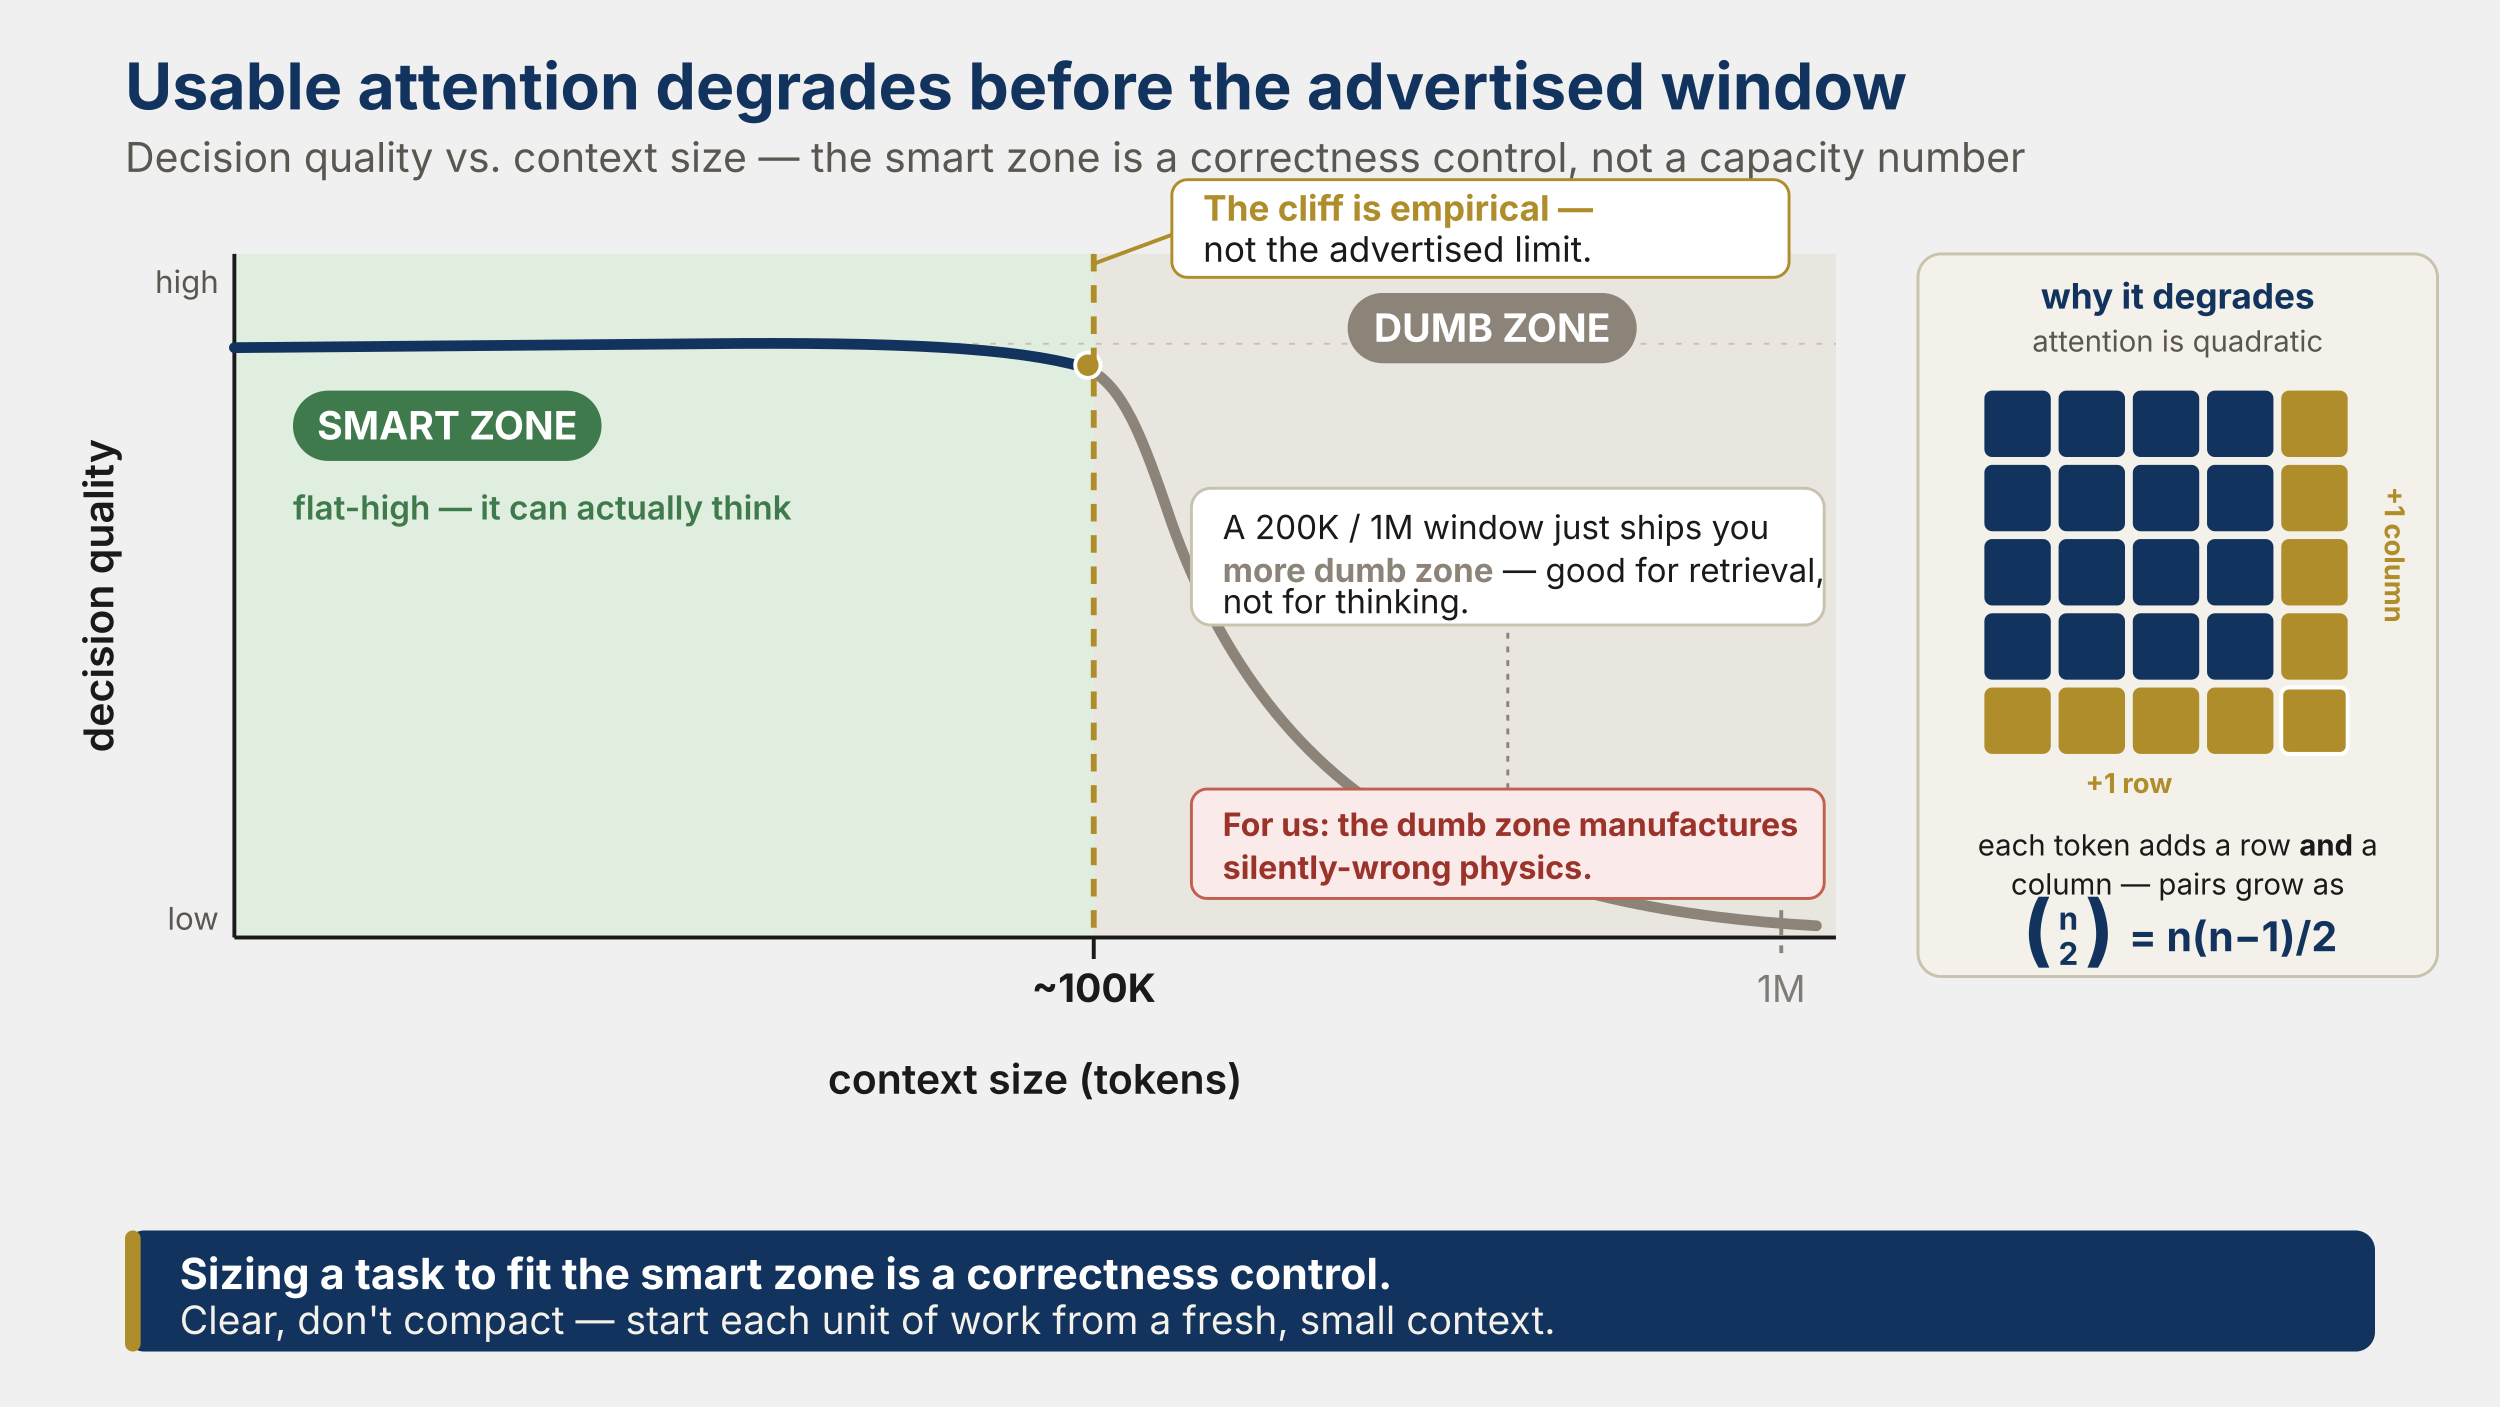
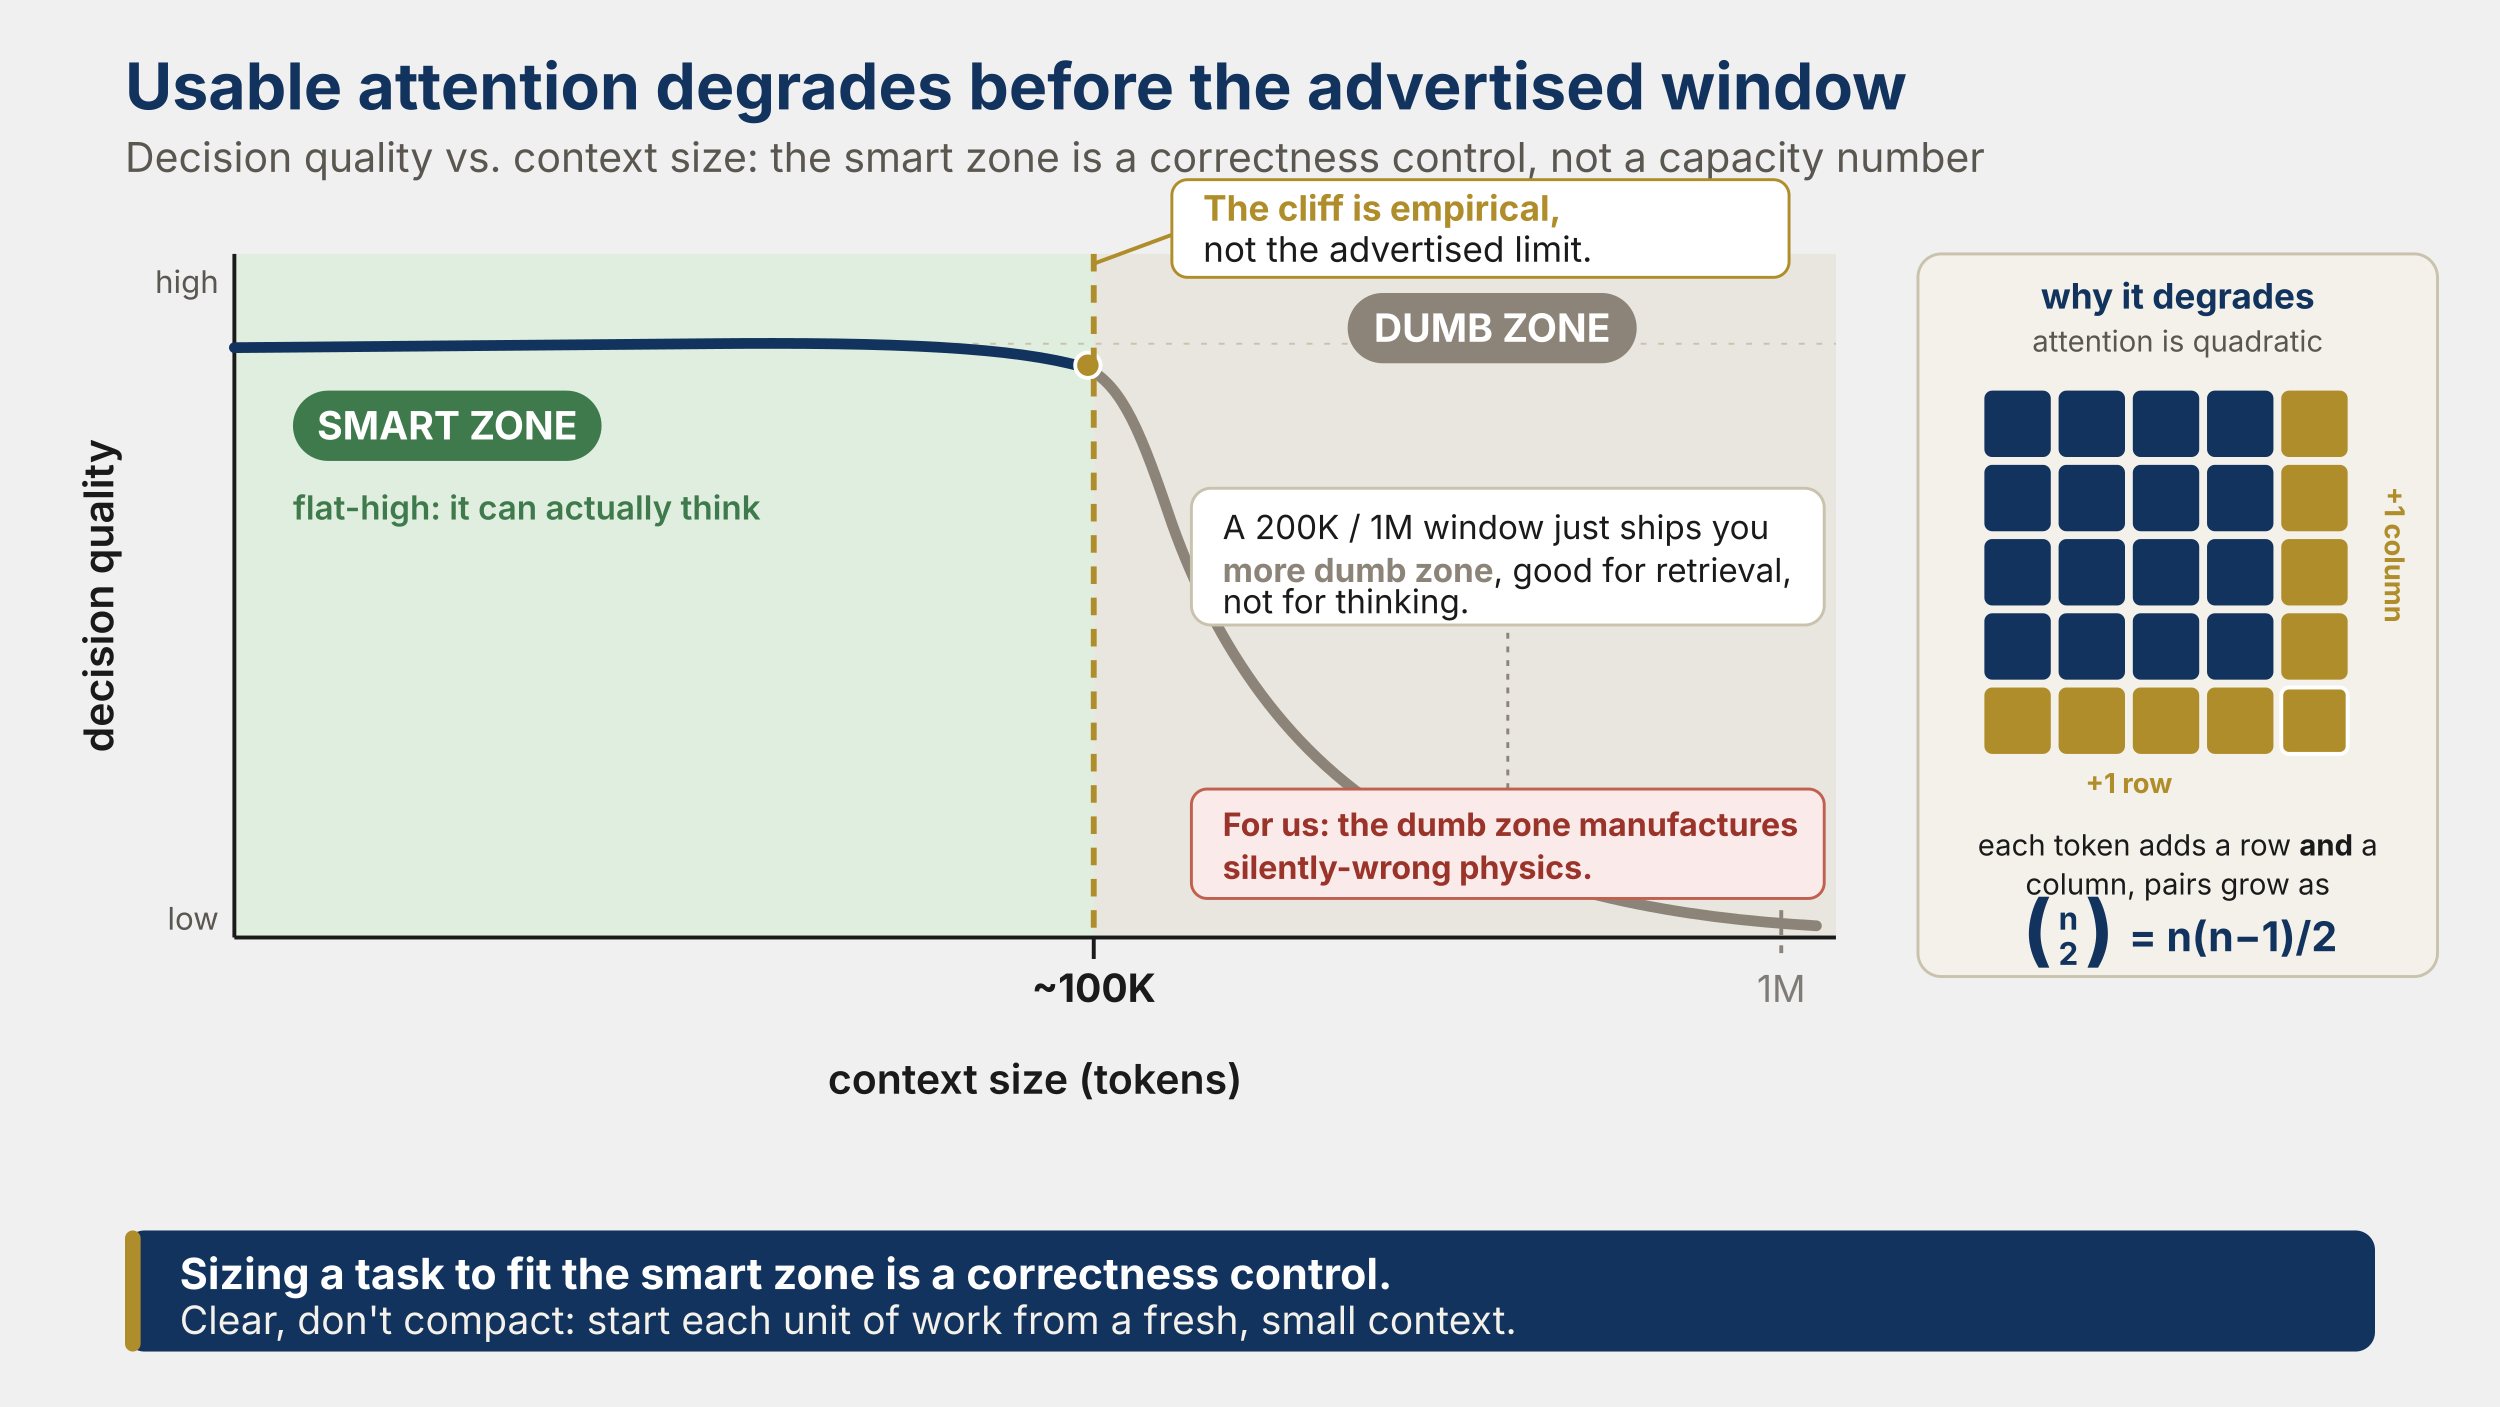
- <svg xmlns="http://www.w3.org/2000/svg" viewBox="0 0 1280 720" font-family="system-ui, -apple-system, Segoe UI, sans-serif" style="--primary:#11335d; --accent:#b08d2b; --ink:#1a1a1a; --neutral:#f3f1ea; --paper:#ffffff; --stroke:#c9c2ad; --smart:#3f7a4c; --smart-fill:#dfeede; --dumb:#8c8478; --dumb-fill:#e8e6df; --muted:#5a5650; --alert:#9a342a; --alert-fill:#fbeaea; --alert-stroke:#c2604f;">
+ <svg xmlns="http://www.w3.org/2000/svg" viewBox="0 0 1280 720" font-family="system-ui, -apple-system, Segoe UI, sans-serif" style="--primary:#002452; --accent:#b08d2b; --ink:#1a1a1a; --neutral:#f3f1ea; --paper:#ffffff; --stroke:#c9c2ad; --smart:#3f7a4c; --smart-fill:#dfeede; --dumb:#8c8478; --dumb-fill:#e8e6df; --muted:#5a5650; --alert:#9a342a; --alert-fill:#fbeaea; --alert-stroke:#c2604f;">
  <text x="64" y="56" fill="var(--primary,#11335d)" font-weight="700" font-size="33">Usable attention degrades before the advertised window</text>
-   <text x="64" y="88" fill="var(--muted,#5a5650)" font-size="21">Decision quality vs. context size — the smart zone is a correctness control, not a capacity number</text>
+   <text x="64" y="88" fill="var(--muted,#5a5650)" font-size="21">Decision quality vs. context size: the smart zone is a correctness control, not a capacity number</text>
  <rect x="120" y="130" width="440" height="350" fill="var(--smart-fill,#dfeede)" />
  <rect x="560" y="130" width="380" height="350" fill="var(--dumb-fill,#e8e6df)" />
  <line x1="120" y1="176" x2="940" y2="176" stroke="var(--stroke,#c9c2ad)" stroke-width="1" stroke-dasharray="3 6" />
  <line x1="120" y1="480" x2="940" y2="480" stroke="var(--ink,#1a1a1a)" stroke-width="2" />
  <line x1="120" y1="480" x2="120" y2="130" stroke="var(--ink,#1a1a1a)" stroke-width="2" />
  <text x="58" y="305" fill="var(--ink,#1a1a1a)" font-size="21" font-weight="600" transform="rotate(-90 58 305)" text-anchor="middle">decision quality</text>
  <text x="112" y="150" fill="var(--muted,#5a5650)" font-size="16" text-anchor="end">high</text>
  <text x="112" y="476" fill="var(--muted,#5a5650)" font-size="16" text-anchor="end">low</text>
  <text x="530" y="560" fill="var(--ink,#1a1a1a)" font-size="21" font-weight="600" text-anchor="middle">context size (tokens)</text>
  <path d="M 120 178 L 360 176 C 460 175, 520 178, 555 188" fill="none" stroke="var(--primary,#11335d)" stroke-width="5.5" stroke-linecap="round" />
  <path d="M 555 188            C 575 196, 585 224, 600 268            C 622 330, 660 388, 720 422            C 790 458, 860 470, 930 474" fill="none" stroke="var(--dumb,#8c8478)" stroke-width="5.5" stroke-linecap="round" />
  <circle cx="557" cy="187" r="6.5" fill="var(--accent,#b08d2b)" stroke="#ffffff" stroke-width="2" />
  <line x1="560" y1="130" x2="560" y2="480" stroke="var(--accent,#b08d2b)" stroke-width="3" stroke-dasharray="9 7" />
  <line x1="560" y1="480" x2="560" y2="491" stroke="var(--ink,#1a1a1a)" stroke-width="2" />
  <text x="560" y="513" fill="var(--ink,#1a1a1a)" font-size="20" font-weight="700" text-anchor="middle">~100K</text>
  <line x1="912" y1="466" x2="912" y2="491" stroke="var(--dumb,#8c8478)" stroke-width="2" stroke-dasharray="4 5" />
  <text x="912" y="513" fill="var(--muted,#5a5650)" font-size="19" text-anchor="middle" opacity="0.75">1M</text>
  <line x1="560" y1="135" x2="606" y2="118" stroke="var(--accent,#b08d2b)" stroke-width="2" />
  <rect x="600" y="92" width="316" height="50" rx="8" fill="var(--paper,#ffffff)" stroke="var(--accent,#b08d2b)" stroke-width="1.5" />
-   <text x="616" y="113" font-size="18" font-weight="700" fill="var(--accent,#b08d2b)">The cliff is empirical —</text>
+   <text x="616" y="113" font-size="18" font-weight="700" fill="var(--accent,#b08d2b)">The cliff is empirical,</text>
  <text x="616" y="134" font-size="18" fill="var(--ink,#1a1a1a)">not the advertised limit.</text>
  <rect x="150" y="200" width="158" height="36" rx="18" fill="var(--smart,#3f7a4c)" />
  <text x="229" y="225" font-size="20" font-weight="700" fill="#ffffff" text-anchor="middle">SMART ZONE</text>
-   <text x="150" y="266" font-size="17" fill="var(--smart,#3f7a4c)" font-weight="600">flat-high — it can actually think</text>
+   <text x="150" y="266" font-size="17" fill="var(--smart,#3f7a4c)" font-weight="600">flat-high: it can actually think</text>
  <rect x="690" y="150" width="148" height="36" rx="18" fill="var(--dumb,#8c8478)" />
  <text x="764" y="175" font-size="20" font-weight="700" fill="#ffffff" text-anchor="middle">DUMB ZONE</text>
  <line x1="772" y1="446" x2="772" y2="320" stroke="var(--dumb,#8c8478)" stroke-width="1.5" stroke-dasharray="3 4" />
  <circle cx="772" cy="446" r="4.5" fill="var(--dumb,#8c8478)" />
  <rect x="610" y="250" width="324" height="70" rx="10" fill="var(--paper,#ffffff)" stroke="var(--stroke,#c9c2ad)" stroke-width="1.5" />
  <text x="626" y="276" font-size="17" fill="var(--ink,#1a1a1a)">A 200K / 1M window just ships you</text>
  <text x="626" y="298" font-size="17" fill="var(--ink,#1a1a1a)">
-     <tspan font-weight="700" fill="var(--dumb,#8c8478)">more dumb zone</tspan> — good for retrieval,</text>
+     <tspan font-weight="700" fill="var(--dumb,#8c8478)">more dumb zone</tspan>, good for retrieval,</text>
  <text x="626" y="314" font-size="17" fill="var(--ink,#1a1a1a)">not for thinking.</text>
  <rect x="610" y="404" width="324" height="56" rx="8" fill="var(--alert-fill,#fbeaea)" stroke="var(--alert-stroke,#c2604f)" stroke-width="1.5" />
  <text x="626" y="428" font-size="16.5" font-weight="700" fill="var(--alert,#9a342a)">For us: the dumb zone manufactures</text>
  <text x="626" y="450" font-size="16.5" font-weight="700" fill="var(--alert,#9a342a)">silently-wrong physics.</text>
  <rect x="982" y="130" width="266" height="370" rx="12" fill="var(--neutral,#f3f1ea)" stroke="var(--stroke,#c9c2ad)" stroke-width="1.5" />
  <text x="1115" y="158" font-size="18" font-weight="700" fill="var(--primary,#11335d)" text-anchor="middle">why it degrades</text>
  <text x="1115" y="180" font-size="15" fill="var(--muted,#5a5650)" text-anchor="middle">attention is quadratic</text>
  <g fill="var(--primary,#11335d)">
    <rect x="1016" y="200" width="34" height="34" rx="4" />
    <rect x="1054" y="200" width="34" height="34" rx="4" />
    <rect x="1092" y="200" width="34" height="34" rx="4" />
    <rect x="1130" y="200" width="34" height="34" rx="4" />
    <rect x="1016" y="238" width="34" height="34" rx="4" />
    <rect x="1054" y="238" width="34" height="34" rx="4" />
    <rect x="1092" y="238" width="34" height="34" rx="4" />
    <rect x="1130" y="238" width="34" height="34" rx="4" />
    <rect x="1016" y="276" width="34" height="34" rx="4" />
    <rect x="1054" y="276" width="34" height="34" rx="4" />
    <rect x="1092" y="276" width="34" height="34" rx="4" />
    <rect x="1130" y="276" width="34" height="34" rx="4" />
    <rect x="1016" y="314" width="34" height="34" rx="4" />
    <rect x="1054" y="314" width="34" height="34" rx="4" />
    <rect x="1092" y="314" width="34" height="34" rx="4" />
    <rect x="1130" y="314" width="34" height="34" rx="4" />
  </g>
  <g fill="var(--accent,#b08d2b)">
    <rect x="1016" y="352" width="34" height="34" rx="4" />
    <rect x="1054" y="352" width="34" height="34" rx="4" />
    <rect x="1092" y="352" width="34" height="34" rx="4" />
    <rect x="1130" y="352" width="34" height="34" rx="4" />
  </g>
  <g fill="var(--accent,#b08d2b)">
    <rect x="1168" y="200" width="34" height="34" rx="4" />
    <rect x="1168" y="238" width="34" height="34" rx="4" />
    <rect x="1168" y="276" width="34" height="34" rx="4" />
    <rect x="1168" y="314" width="34" height="34" rx="4" />
    <rect x="1168" y="352" width="34" height="34" rx="4" />
  </g>
  <rect x="1168" y="352" width="34" height="34" rx="4" fill="var(--accent,#b08d2b)" stroke="#ffffff" stroke-width="2" />
  <text x="1221" y="284" font-size="14" font-weight="700" fill="var(--accent,#b08d2b)" text-anchor="middle" transform="rotate(90 1221 284)">+1 column</text>
  <text x="1090" y="406" font-size="14" font-weight="700" fill="var(--accent,#b08d2b)" text-anchor="middle">+1 row</text>
  <text x="1115" y="438" font-size="15" fill="var(--ink,#1a1a1a)" text-anchor="middle">each token adds a row <tspan font-weight="700">and</tspan> a</text>
-   <text x="1115" y="458" font-size="15" fill="var(--ink,#1a1a1a)" text-anchor="middle">column — pairs grow as</text>
+   <text x="1115" y="458" font-size="15" fill="var(--ink,#1a1a1a)" text-anchor="middle">column, pairs grow as</text>
  <g fill="var(--primary,#11335d)" font-weight="700">
    <text x="1043" y="490" font-size="40" text-anchor="middle">(</text>
    <text x="1075" y="490" font-size="40" text-anchor="middle">)</text>
    <text x="1059" y="476" font-size="16" text-anchor="middle">n</text>
    <text x="1059" y="494" font-size="16" text-anchor="middle">2</text>
    <text x="1090" y="487" font-size="21" text-anchor="start">= n(n−1)/2</text>
  </g>
  <rect x="64" y="630" width="1152" height="62" rx="10" fill="var(--primary,#11335d)" />
  <rect x="64" y="630" width="8" height="62" rx="4" fill="var(--accent,#b08d2b)" />
  <text x="92" y="660" font-size="22" font-weight="700" fill="#ffffff">Sizing a task to fit the smart zone is a correctness control.</text>
-   <text x="92" y="683" font-size="20" fill="var(--neutral,#f3f1ea)">Clear, don't compact — start each unit of work from a fresh, small context.</text>
+   <text x="92" y="683" font-size="20" fill="var(--neutral,#f3f1ea)">Clear, don't compact: start each unit of work from a fresh, small context.</text>
</svg>
